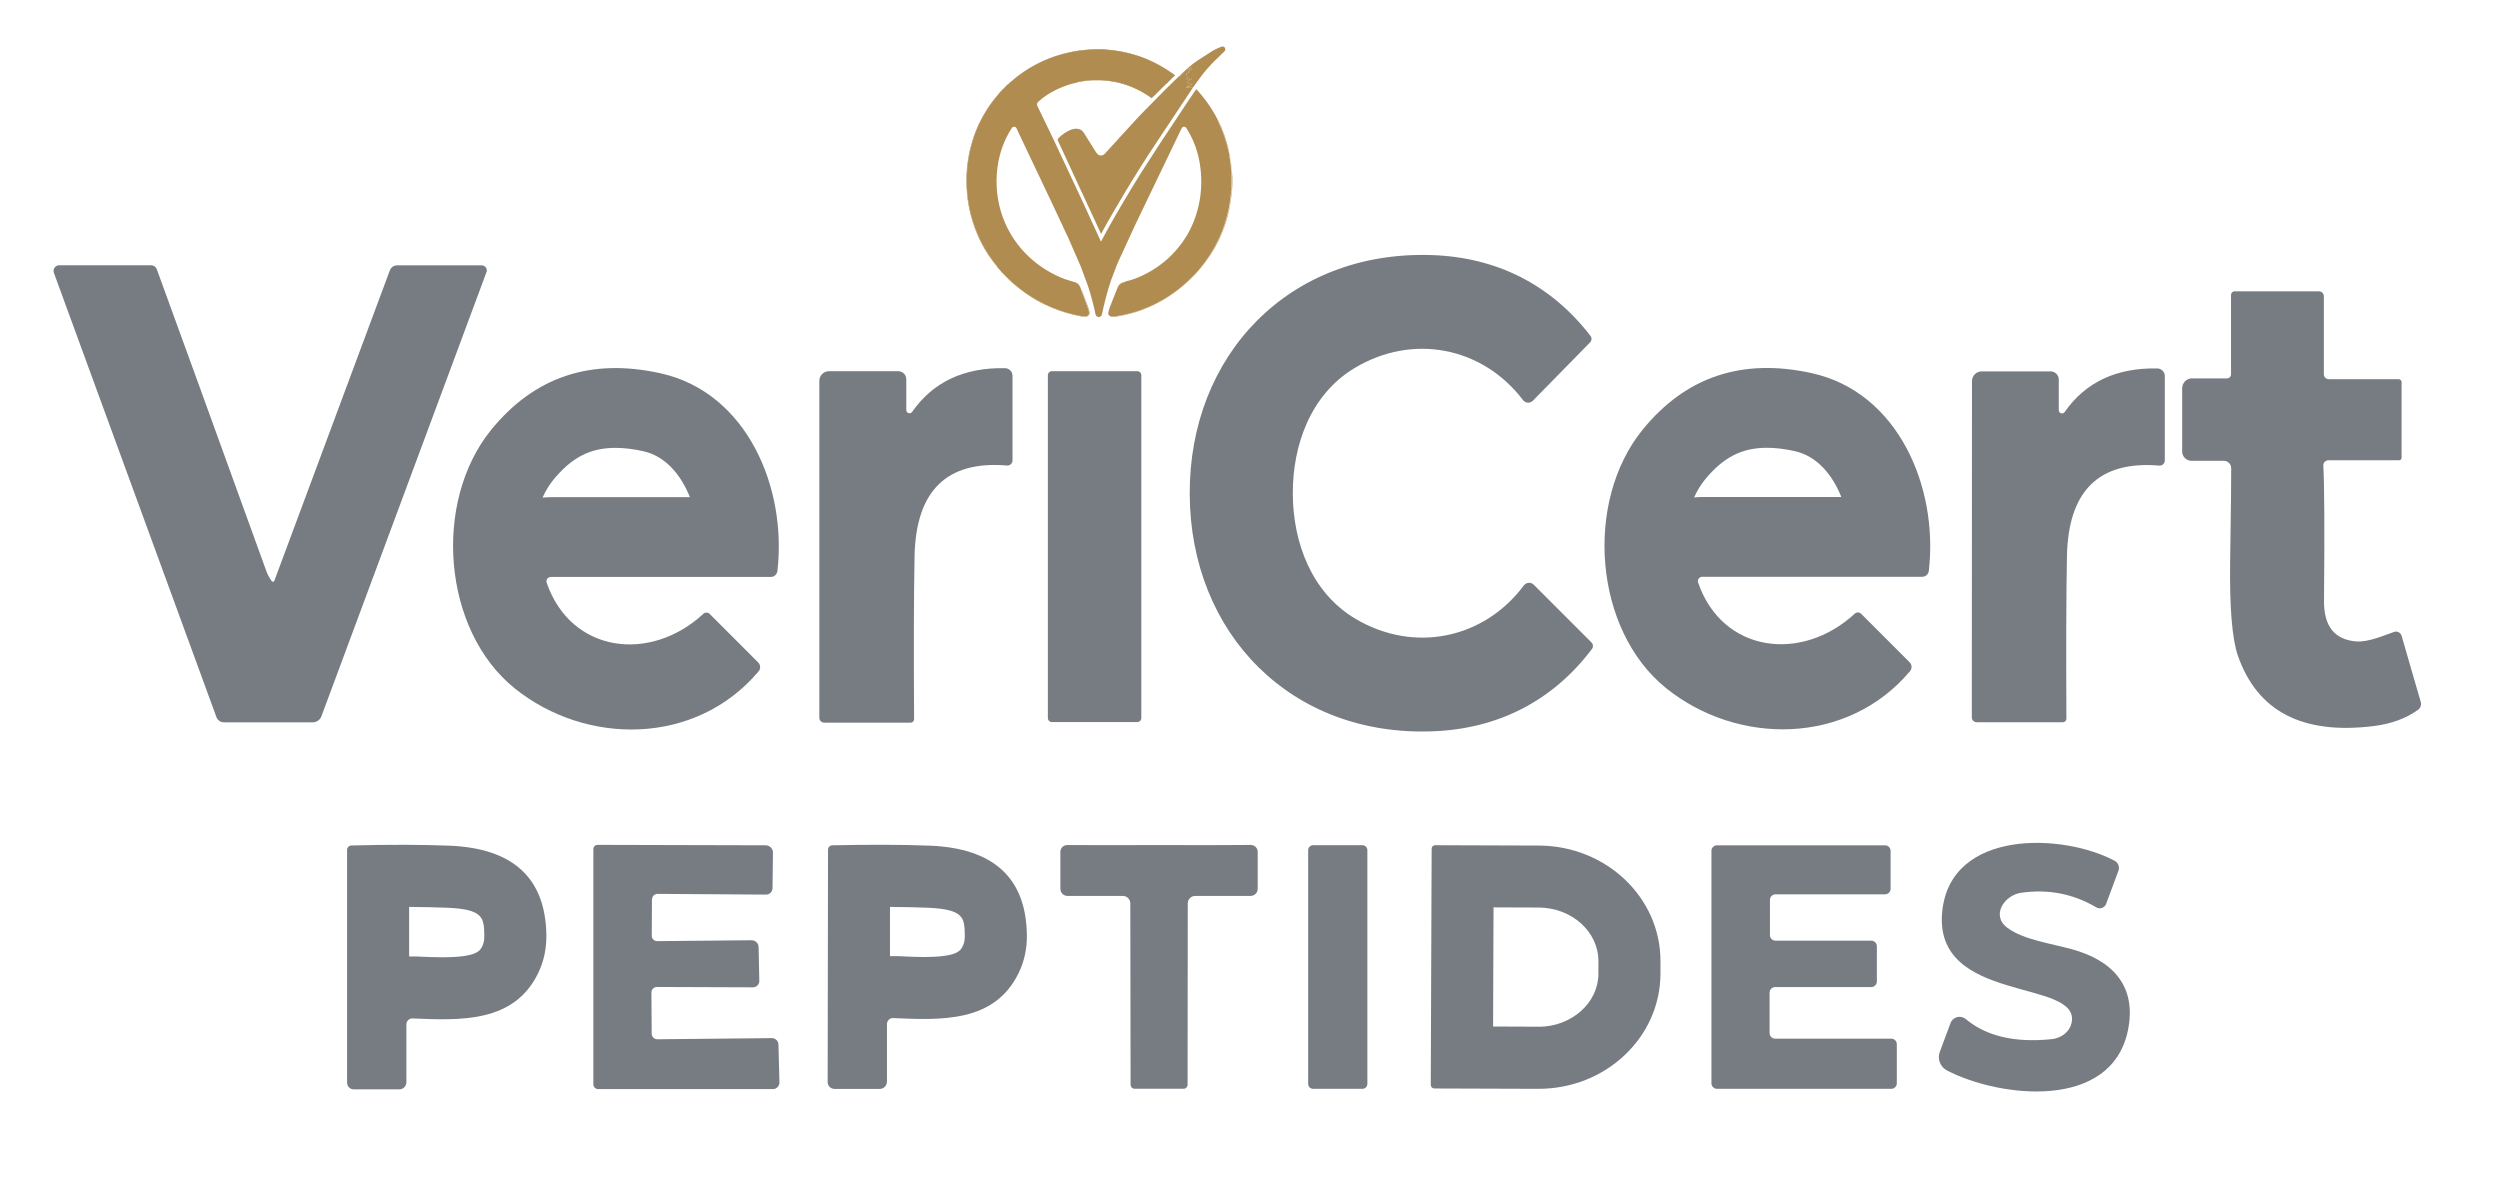
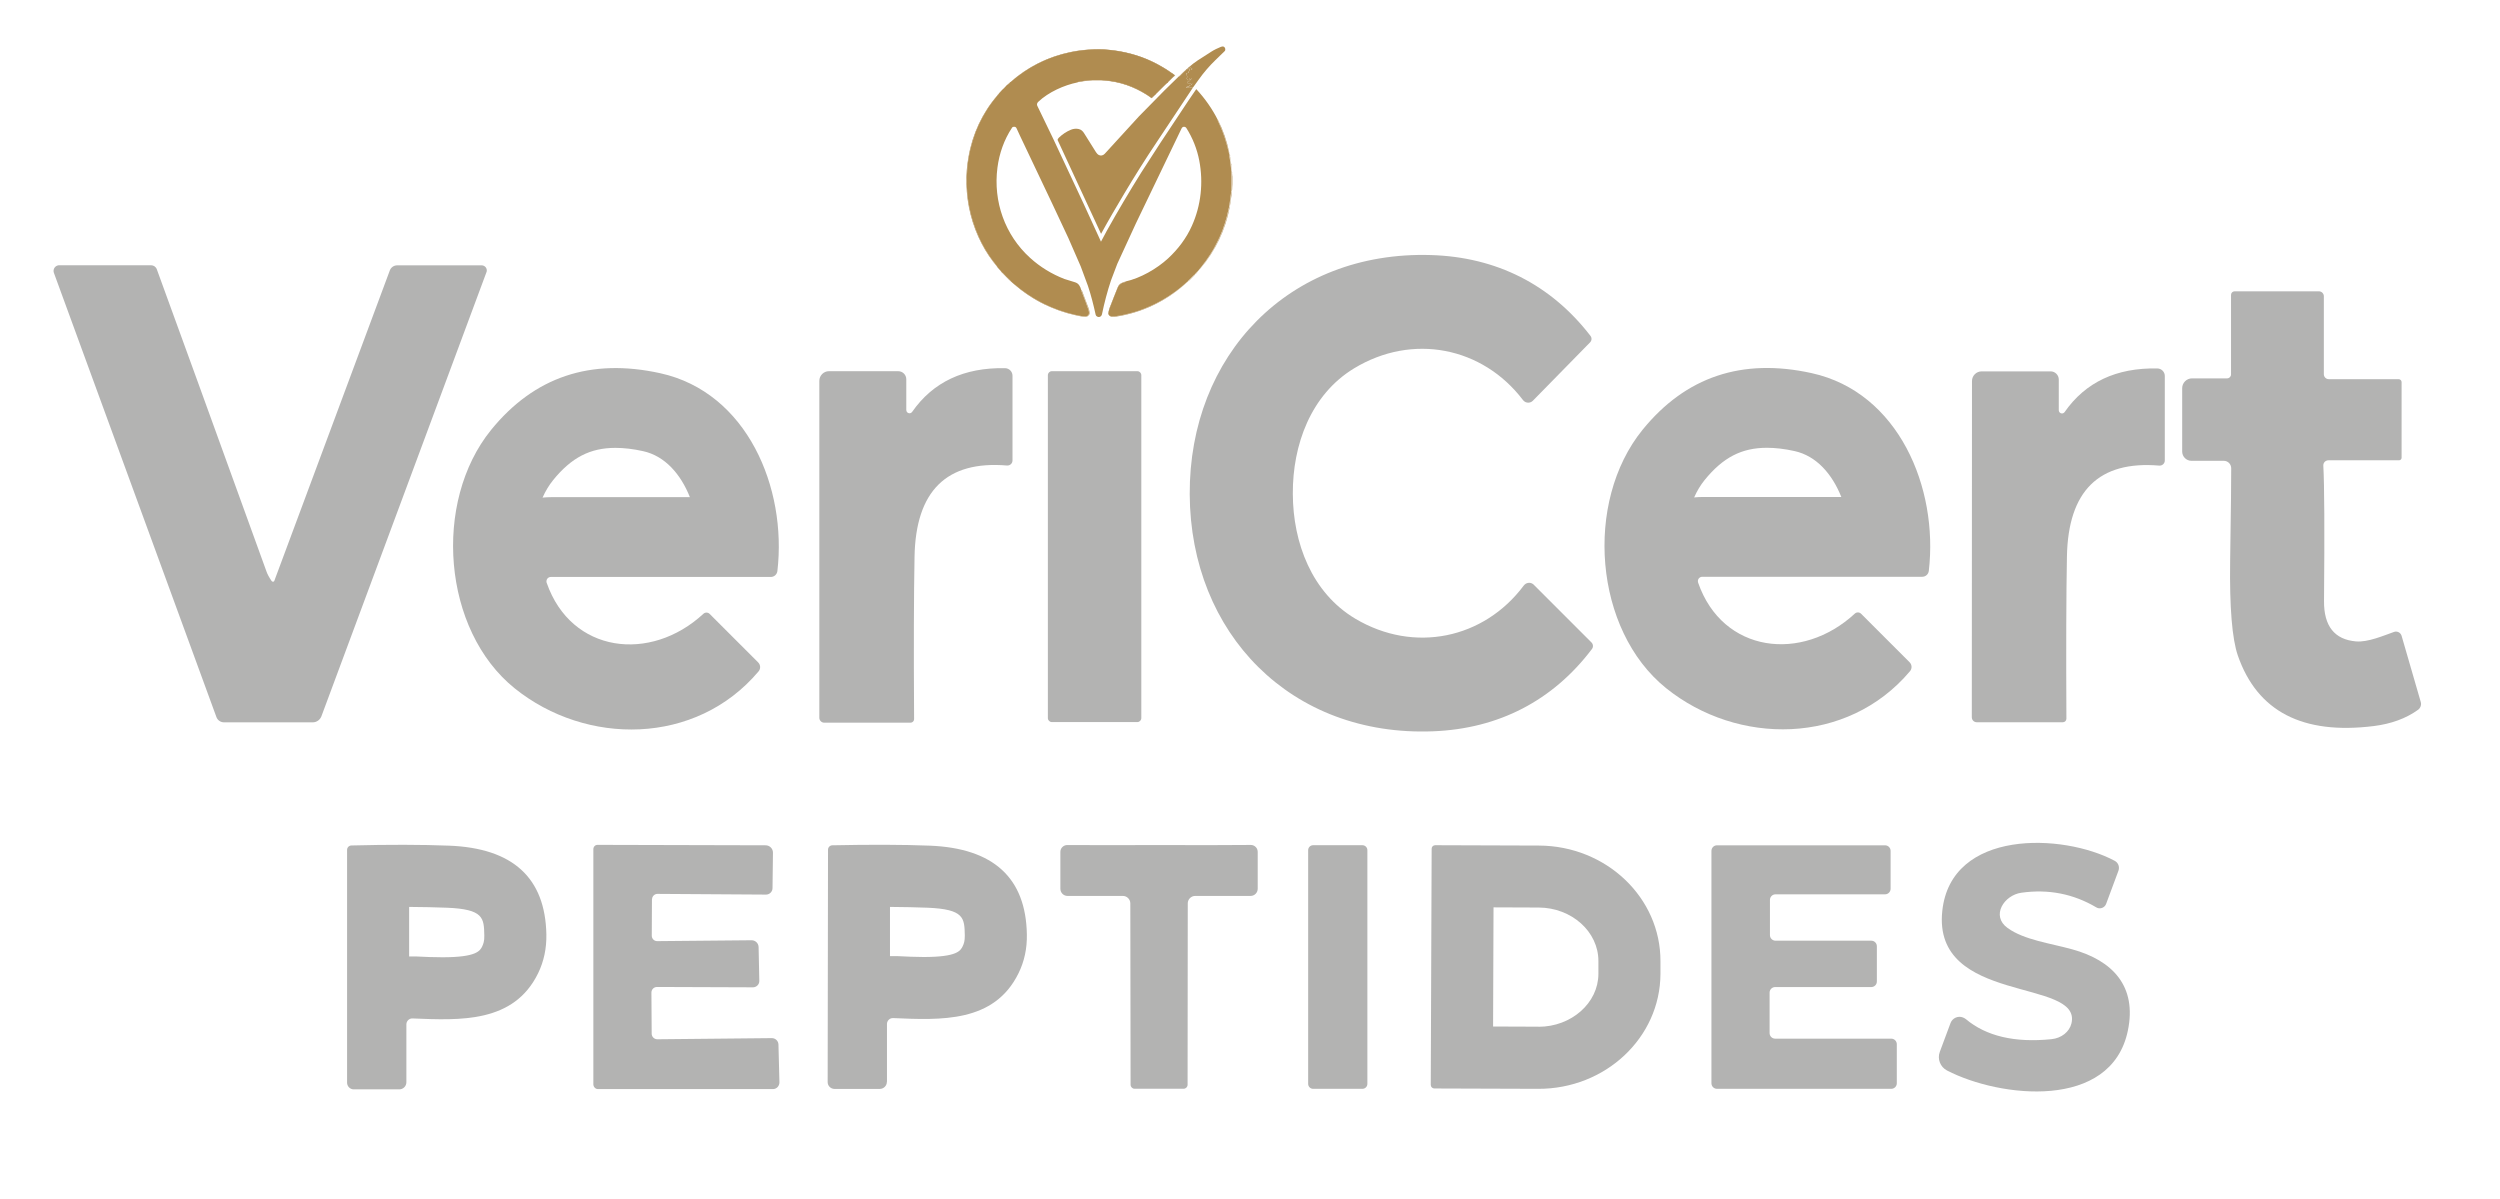
<svg xmlns="http://www.w3.org/2000/svg" id="Layer_1" version="1.1" viewBox="0 0 282 135.24">
  <defs>
    <style>
      .st0 {
-         fill: #767c82;
+         fill: #b3b3b2;
      }

      .st1 {
        fill: #b08c50;
      }
    </style>
  </defs>
  <path class="st0" d="M145.83,55.71c.02,5.51,2.13,11.15,7.05,14.08,6.63,3.94,14.51,2.27,19-3.74.25-.33.71-.41,1.04-.17.03.02.06.05.09.08l6.51,6.51c.2.2.22.52.05.74-4.39,5.81-10.51,8.99-17.9,9.28-16.05.64-27.39-11.03-27.47-26.73-.07-15.69,11.16-27.47,27.21-26.99,7.4.22,13.55,3.35,17.99,9.11.18.22.16.54-.04.74l-6.45,6.58c-.28.29-.76.3-1.05,0-.03-.03-.05-.06-.08-.09-4.55-5.97-12.44-7.56-19.04-3.56-4.89,2.97-6.94,8.64-6.91,14.15h0Z" />
  <path class="st0" d="M30.64,65.54c.06.08.17.1.25.05.03-.02.05-.05.06-.09l13.02-34.99c.13-.35.46-.58.83-.58h9.53c.32,0,.58.26.58.57,0,.07,0,.14-.04.21l-18.62,50.1c-.16.4-.54.67-.97.67h-10.01c-.39,0-.73-.24-.86-.6L6.08,30.78c-.12-.33.05-.7.38-.82.07-.03.14-.04.22-.04h10.36c.29,0,.55.18.65.46,2,5.47,6.12,16.82,12.36,34.06.11.33.31.69.59,1.1Z" />
  <path class="st0" d="M250.85,51.98h-3.65c-.58,0-1.05-.47-1.05-1.05h0v-7.14c0-.61.5-1.11,1.11-1.11h3.96c.24,0,.44-.2.44-.44h0v-8.98c0-.22.18-.4.4-.4h9.51c.31,0,.56.25.56.56v8.8c0,.3.25.55.55.55h7.88c.19,0,.34.15.34.33v8.54c0,.15-.13.28-.28.28h-7.97c-.32,0-.58.25-.58.57v.03c.12,2.15.15,7.25.08,15.29-.02,2.81,1.18,4.33,3.6,4.54,1.33.12,3.11-.65,4.3-1.07.34-.12.72.06.84.41,0,.01,0,.02.01.03l2.16,7.46c.1.33-.03.69-.31.89-1.35.97-3.01,1.58-4.99,1.83-8.03,1-13.14-1.65-15.33-7.95-.65-1.88-.94-5.42-.87-10.63.09-5.96.13-9.46.12-10.5,0-.46-.37-.84-.83-.84h0Z" />
  <path class="st0" d="M87.69,64.42c-.05.38-.36.66-.74.66h-24.81c-.28,0-.5.22-.5.5,0,.06,0,.12.03.17,2.76,7.94,11.7,9.02,17.68,3.48.2-.18.51-.17.7.02l5.47,5.47c.28.28.3.72.04,1.02-7.07,8.38-19.45,8.39-27.51,1.9-8.13-6.55-9.26-21-2.65-29.15,4.87-5.99,11.23-8.12,19.08-6.39,9.8,2.16,14.3,12.93,13.21,22.32h0ZM62.14,56.08h15.68c-1.03-2.59-2.81-4.65-5.28-5.19-1.12-.25-2.16-.37-3.12-.37-2.85,0-4.96,1.09-7.03,3.64-.46.57-.86,1.23-1.19,1.97.31-.03.62-.05.94-.05h0Z" />
  <path class="st0" d="M102.89,46.46c2.35-3.37,5.85-5.02,10.48-4.93.47.01.84.39.84.85v9.56c0,.31-.25.57-.57.57h-.05c-6.82-.57-10.3,2.86-10.43,10.3-.08,4.21-.1,10.32-.05,18.31,0,.22-.18.4-.4.4h-9.73c-.31,0-.56-.25-.56-.56v-38c0-.6.49-1.09,1.09-1.09h7.8c.51,0,.92.41.92.91v3.47c0,.2.15.36.35.37.12,0,.24-.06.31-.16h0Z" />
  <path class="st0" d="M216.83,65.06h-24.81c-.28,0-.5.22-.5.5,0,.06.01.12.03.17,2.76,7.94,11.7,9.02,17.68,3.48.2-.18.51-.17.7.02l5.47,5.47c.28.28.3.72.04,1.02-7.07,8.38-19.45,8.39-27.51,1.9-8.13-6.55-9.26-20.99-2.65-29.14,4.87-5.99,11.23-8.12,19.08-6.39,9.8,2.16,14.3,12.92,13.21,22.31-.05.38-.36.66-.74.66ZM192.02,56.06h15.68c-1.03-2.59-2.81-4.64-5.28-5.18-1.12-.25-2.16-.37-3.11-.37-2.85,0-4.96,1.09-7.03,3.64-.46.57-.86,1.23-1.18,1.96.31-.03.62-.05.93-.05h-.01Z" />
  <path class="st0" d="M232.23,46.27c0,.2.15.36.35.37.12,0,.24-.06.31-.16,2.35-3.37,5.83-5.01,10.46-4.92.47.01.84.39.84.85v9.54c0,.31-.26.57-.57.57h-.06c-6.81-.57-10.28,2.85-10.41,10.28-.08,4.21-.1,10.3-.06,18.27,0,.22-.18.4-.4.4h-9.71c-.31,0-.56-.25-.56-.56l.02-37.93c0-.6.49-1.09,1.09-1.09h7.78c.51,0,.92.42.92.92h0v3.46Z" />
  <rect class="st0" x="118.2" y="41.87" width="10.54" height="39.58" rx=".45" ry=".45" />
  <g>
    <path class="st0" d="M220.02,115.4c.21-.56.84-.85,1.4-.63.11.04.22.11.32.18,2.3,1.93,5.52,2.69,9.66,2.27,1.13-.11,2.03-.83,2.26-1.78,1.23-5.16-15.7-2.07-14.57-12.69.98-9.23,13.6-8.78,19.45-5.65.4.21.58.69.42,1.12l-1.39,3.74c-.15.4-.6.6-.99.45-.04-.02-.08-.03-.12-.06-2.59-1.53-5.4-2.08-8.45-1.65-1.95.27-3.47,2.6-1.55,3.98,1.87,1.35,4.82,1.72,7.27,2.4,4.59,1.26,7.34,4.18,6.29,9.19-1.88,9-14.43,7.57-20.4,4.48-.76-.4-1.11-1.3-.81-2.1l1.21-3.25h0Z" />
    <path class="st0" d="M45.84,122.08c0,.44-.36.8-.8.8h-5.14c-.41,0-.75-.34-.75-.76h0v-26.25c0-.27.21-.49.48-.5,4.23-.11,7.91-.1,11.02.02,7.19.28,10.85,3.61,10.98,10,.03,1.59-.28,3.05-.93,4.39-2.74,5.62-8.76,5.32-14.16,5.1-.37-.02-.68.27-.7.64v6.56h0ZM54.41,106.71c.1-.21.24-.56.22-1.18-.04-1.98-.06-2.98-4.25-3.14-1.29-.05-2.71-.08-4.23-.09v5.59h.83c.97.05,1.95.09,2.93.09,3.88,0,4.24-.73,4.5-1.26h0Z" />
    <path class="st0" d="M73.54,101.43l-.02,4.12c0,.33.26.6.59.61h.02l10.65-.1c.43,0,.78.34.79.77h0l.08,3.79c.02.4-.29.73-.69.75h-.03l-10.82-.04c-.35,0-.63.28-.63.63v.02l.03,4.62c0,.35.29.63.64.63l12.91-.13c.41,0,.74.32.75.72l.11,4.27c0,.41-.31.75-.72.76h-19.75c-.28,0-.51-.24-.52-.53v-26.53c0-.27.2-.49.47-.49l18.96.05c.46,0,.83.37.83.83h0s-.05,4-.05,4c0,.4-.33.73-.73.73h0l-12.25-.08c-.33,0-.6.27-.61.6Z" />
    <path class="st0" d="M100.04,122.03c0,.44-.36.8-.8.8h-5.14c-.41-.02-.74-.35-.74-.77l.04-26.21c0-.27.21-.49.48-.5,4.23-.09,7.9-.08,11.01.04,7.18.29,10.83,3.63,10.94,10.01.03,1.58-.28,3.04-.94,4.38-2.74,5.6-8.75,5.29-14.14,5.06-.37-.02-.68.27-.7.64v6.55h0ZM108.61,106.69c.11-.22.23-.55.22-1.16-.04-1.98-.05-2.97-4.21-3.14-1.29-.05-2.71-.08-4.23-.09v5.55h.81c1.05.05,2.04.1,2.99.1,3.81,0,4.16-.71,4.42-1.25h0Z" />
    <path class="st0" d="M130.74,95.32c3.67.02,7.12.02,10.35-.01.43,0,.78.35.78.78v4.16c0,.45-.36.81-.8.81h-6.25c-.46,0-.84.38-.84.84h0l-.02,20.46c0,.24-.19.44-.43.45-.09,0-1.02,0-2.78,0-1.76,0-2.69,0-2.78,0-.24,0-.44-.21-.44-.45l-.03-20.46c0-.46-.38-.84-.84-.84h-6.25c-.44,0-.8-.36-.8-.81h0v-4.16c0-.43.35-.77.78-.77,3.24.02,6.69.02,10.35,0h0Z" />
    <rect class="st0" x="147.56" y="95.34" width="6.68" height="27.48" rx=".56" ry=".56" />
    <path class="st0" d="M161.49,95.73c0-.22.18-.39.4-.39l11.7.04c7.6.03,13.74,5.88,13.71,13.06v1.42c-.03,7.19-6.21,12.99-13.81,12.96h0l-11.7-.04c-.22,0-.4-.18-.4-.4h0s.1-26.65.1-26.65h0ZM173.55,115.82c3.71,0,6.74-2.69,6.75-5.96v-1.45c.01-3.31-3.01-6.02-6.73-6.04l-5.1-.02-.05,13.44,5.13.02h0Z" />
    <path class="st0" d="M211.71,106.74v3.97c0,.35-.28.63-.63.63h-10.84c-.35,0-.63.28-.63.63h0v4.56c0,.35.28.63.63.63h13.09c.35,0,.63.28.63.63v4.4c0,.35-.28.63-.63.63h-19.65c-.35,0-.63-.28-.63-.63h0v-26.21c0-.35.28-.63.63-.63h18.95c.35,0,.63.28.63.63h0v4.27c0,.35-.28.63-.63.63h-12.35c-.35,0-.63.28-.63.63v3.97c0,.35.28.63.63.63h10.8c.35,0,.63.28.63.63h0Z" />
  </g>
  <g>
    <path class="st1" d="M138.74,17.58s-.03.04,0,.03l.02.1s-.02.05,0,.03l.05.29s-.03.03,0,.03l.05.35s-.04.02-.02.03l.03.02c.05.08,0,.2.03.29.04.16.02.3.04.46,0,.12.07.27.04.38-.02,0-.03.02-.02.04,0,0,0,.02.03.02-.02.07.02.18.02.27v.86l-.02.41c0,.11,0,.23-.03.32-.02,0-.03.03-.03.06.02.1.02.21,0,.32l-.18,1.25v.04h-.04l.19-1.43.03-.37.02-.53v-.97l-.02-.5-.02-.3-.07-.65-.12-.8c0-.08-.03-.15,0-.21.04.04.04.1.04.15h-.02Z" />
    <path class="st1" d="M138.92,21.57s0-.05.03-.06c0,0,.03.03.03.04,0,.02-.04.02-.05,0h0Z" />
    <path class="st1" d="M138.87,18.47l-.03-.02s0-.04.02-.03v.06h0Z" />
    <path class="st1" d="M138.98,19.66s-.03,0-.03-.02c0-.02,0-.04.02-.04v.06h0Z" />
    <path class="st1" d="M132.47,8.57l-.02.04s-.07.02-.1.06l-.49.46s-.08.08-.09.13c0,.06-.06.08-.1.11,0,0-.05,0-.07.02l-1.06,1.04s-.09.08-.1.13c0,.03-.02.04-.04.06l-.34.28c-.06.05-.11.08-.15.16l-.69-.46c-1.41-.89-2.99-1.42-4.66-1.54l-.4-.03h-.91c-.57.04-1.13.09-1.68.22v.04c-1.54.31-3.3,1.1-4.46,2.2-.11.11-.18.27-.11.43l1.81,3.75,3.42,7.31,1.96,4.28.67-1.25c1.24-2.22,2.53-4.4,3.88-6.56l2.15-3.33,3.15-4.75.9-1.32c.98,1.06,1.81,2.24,2.45,3.52-.02,0-.04,0-.04.02,0,0,.11.22.18.38.49,1.04.82,2.13,1.08,3.24.02.07.02.15.07.21h0c-.03.08,0,.15,0,.23l.12.8.07.65.02.3.02.5v.97l-.02.53-.03.37-.19,1.43s0,.03,0,.03c-.04.02-.02.07-.03.11l-.25,1.07c-.27,1.02-.62,2-1.11,2.93l-.4.77c-.53.9-1.14,1.73-1.8,2.52,0,0-.02.02-.03.02-.08.03-.2.18-.21.25l-.05.06c-.06,0-.1.05-.15.1l-.61.6s-.06.06-.05.11h-.03s-.08.05-.12.09l-.53.47c-1.39,1.15-2.95,2.03-4.64,2.64l-.57.19c-.78.23-1.55.43-2.36.52-.34.03-.65,0-.68-.3,0-.17.02-.34.08-.51l.52-1.37.35-.87.09-.21c.15-.33.43-.54.78-.59.05,0,.1-.03.09-.08,1.68-.37,3.53-1.43,4.81-2.61,1.12-1.04,2.06-2.28,2.68-3.68,1.03-2.29,1.3-4.87.83-7.33-.25-1.32-.75-2.57-1.46-3.69-.07-.11-.2-.15-.3-.14-.12.02-.19.09-.25.21l-5.14,10.69-2.1,4.56-.71,1.87c-.42,1.26-.75,2.53-1.02,3.83-.04.18-.19.3-.35.3-.14,0-.32-.09-.36-.26-.24-1.1-.51-2.17-.87-3.25l-.81-2.19-1.4-3.21-1.79-3.82-3.69-7.77-.36-.78c-.04-.1-.13-.17-.22-.18s-.23,0-.29.1c-.9,1.36-1.44,2.9-1.65,4.52-.49,3.81.84,7.59,3.69,10.17,1.13,1.03,2.45,1.83,3.87,2.38l1.16.36c.21.06.39.17.51.36.1.15.18.32.21.49.03.2.14.39.21.6l.28.72.34.96c.06.17.08.35.03.52-.08.24-.51.23-.82.17l-.86-.17c-2.49-.58-4.78-1.76-6.72-3.42-.05-.05-.08-.08-.14-.08,0,0,0-.03-.02-.04-.04-.08-.14-.15-.22-.19-.02-.02-.04-.02-.05-.06,0-.03-.04-.07-.07-.1-.28-.24-.53-.49-.77-.77-.03-.04-.08-.07-.12-.07l-.05-.05s-.02-.07-.04-.1l-.33-.37s-.05-.06-.09-.06c0,0,0-.03,0-.04-.02-.06-.06-.11-.11-.17-.87-1.09-1.6-2.28-2.14-3.58-.64-1.53-1.03-3.13-1.16-4.78l-.03-.46c-.03-.49-.03-.97,0-1.46l.03-.44c.08-1.37.38-2.7.83-4,.23-.65.5-1.25.82-1.86.48-.92,1.04-1.76,1.71-2.55.04-.04.07-.08.07-.12l.02-.03c.08-.02.14-.11.17-.19l.02-.03c.1-.06.2-.16.25-.27l.08-.08c.14-.11.28-.23.38-.38.04-.06.1-.11.16-.16.11-.04.22-.13.28-.24,0-.02.02-.05.05-.06,0,0,.04,0,.07-.02.62-.55,1.28-1.03,1.98-1.47.32-.21.64-.37.97-.55,1.77-.94,3.97-1.52,5.97-1.63l.99-.02h.66l.33.03c1.65.14,3.55.59,5.03,1.33l.4.2c.07.04.14.06.21.11l.87.5c.23.13.45.28.66.45l.27.16c.07.04.12.09.12.17v.04Z" />
    <path class="st1" d="M112.51,30.13c-.68-.81-1.29-1.69-1.78-2.65-1.09-2.08-1.66-4.37-1.72-6.72-.03-1.02.05-2.03.23-3.04.44-2.6,1.58-5.03,3.3-7,0,.05-.04.08-.07.12-.67.79-1.23,1.63-1.71,2.55-.32.61-.59,1.21-.82,1.86-.46,1.29-.75,2.63-.83,4l-.03.44c-.03.49-.03.97,0,1.46l.03.46c.13,1.64.52,3.25,1.16,4.78.54,1.29,1.27,2.49,2.14,3.58.05.06.1.11.11.17h0Z" />
    <path class="st1" d="M132.47,8.57c0-.08-.05-.13-.12-.17l-.27-.16c-.21-.17-.42-.32-.66-.45l-.87-.5c-.07-.04-.14-.07-.21-.11l-.4-.2c-1.48-.73-3.38-1.19-5.03-1.33l-.33-.02h-1.65c-2,.11-4.2.69-5.97,1.63-.34.18-.65.33-.97.55-.71.43-1.36.92-1.98,1.47-.02.02-.05.02-.07.02,1.92-1.73,4.27-2.9,6.82-3.43,3.33-.69,6.8-.22,9.81,1.37.68.36,1.31.77,1.93,1.22.03.02.06,0,.05.06,0,.02-.04.04-.07.04h0Z" />
    <path class="st1" d="M126.99,31.74s-.04.07-.09.08c-.36.05-.63.26-.78.59l-.09.21-.35.87-.52,1.37c-.06.17-.1.34-.08.51.03.3.34.34.68.3.81-.08,1.59-.28,2.36-.52l.57-.19c1.69-.61,3.25-1.49,4.64-2.64l.53-.47s.08-.07.12-.08c-2.07,1.94-4.66,3.29-7.47,3.84-.36.07-.69.13-1.05.12-.15,0-.27-.07-.34-.15-.09-.1-.13-.24-.09-.37l.13-.47.94-2.37c.15-.39.53-.54.9-.62h0Z" />
    <path class="st1" d="M121.97,32.67s.04.04.06.08l.72,1.9c.07.2.14.38.16.59.03.27-.18.49-.46.49-.39,0-.77-.09-1.17-.18-1.18-.26-2.3-.66-3.4-1.18-1.31-.63-2.51-1.45-3.59-2.39.06,0,.09.03.14.08,1.94,1.66,4.23,2.84,6.72,3.42l.86.17c.31.06.75.07.82-.17.05-.17.03-.35-.03-.52l-.34-.96-.28-.72c-.08-.2-.18-.4-.21-.6h0Z" />
    <path class="st1" d="M130.4,10.59l-.49.49-.45-.32c-1.55-.98-3.1-1.54-4.95-1.68l-.27-.02h-1.02l-.25.02c-.48.04-.94.1-1.4.19v-.04c.55-.13,1.11-.18,1.68-.22h.91l.4.02c1.67.12,3.25.65,4.66,1.54l.69.46c.03-.08.09-.11.15-.16l.34-.28h0Z" />
    <path class="st1" d="M138.66,17.2h-.04c-.26-1.11-.59-2.2-1.08-3.24-.08-.16-.18-.38-.18-.38,0,0,0-.02.04-.02.58,1.15,1,2.38,1.26,3.65h0Z" />
    <path class="st1" d="M138.72,23.33c-.47,2.56-1.61,4.95-3.3,6.94l-.3.34c.66-.79,1.27-1.62,1.8-2.52l.4-.77c.49-.93.84-1.91,1.11-2.93l.25-1.07h.04Z" />
    <path class="st1" d="M131.67,9.35l-.32.3-.81.81s-.06.06-.1.07c0-.05.05-.09.1-.13l1.06-1.04s.05-.02.07-.02h0Z" />
    <path class="st1" d="M132.45,8.6l-.13.11-.47.48s-.05.05-.08.05c0-.05.05-.09.09-.13l.49-.46s.06-.06.1-.06h0Z" />
    <path class="st1" d="M113.99,31.69c-.16-.09-.27-.25-.41-.38-.19-.19-.37-.37-.55-.56.05,0,.09.03.12.07.24.28.49.53.77.77.03.03.06.07.07.1Z" />
    <path class="st1" d="M134.02,31.76s.02-.07.05-.11l.61-.6s.09-.09.15-.1c0,0-.81.81-.81.81Z" />
    <path class="st1" d="M113.88,9.35c-.06.1-.17.19-.28.24l.18-.17s.06-.06.1-.06h0Z" />
    <path class="st1" d="M112.99,30.7l-.47-.53s.06.03.09.06l.33.37s.04.06.04.1h.01Z" />
    <path class="st1" d="M135.09,30.64c-.05.1-.14.17-.21.25,0-.08.13-.22.21-.25Z" />
    <path class="st1" d="M114.27,31.93c-.09-.03-.16-.12-.22-.19.09.04.18.1.22.19Z" />
    <path class="st1" d="M113.07,10.13c.12-.13.25-.26.38-.38-.1.15-.24.26-.38.38Z" />
    <path class="st1" d="M112.74,10.48c.07-.1.17-.18.25-.27-.04.11-.15.21-.25.27Z" />
    <path class="st1" d="M138.72,23.33h-.04s0-.09.03-.11v.11h0Z" />
    <path class="st1" d="M138.69,17.42c-.05-.06-.05-.14-.07-.21h.04c0,.07,0,.15.03.21h0Z" />
    <path class="st1" d="M112.55,10.69l.17-.19c-.02.08-.09.16-.17.19Z" />
    <path class="st1" d="M138.82,18.07s-.03-.03,0-.03v.03Z" />
    <path class="st1" d="M138.77,17.75s-.05-.03,0-.03v.03Z" />
    <path class="st1" d="M138.74,17.61s-.04-.03,0-.03v.03Z" />
    <path class="st1" d="M134.55,9.9c-.04-.21-.15.07-.49,0h-.24c0-.1.11-.15.22-.14.1,0,.16-.05.19-.15.11,0,.19-.04.24-.14,0-.04,0-.07,0-.09-.09-.07-.13.13-.39.05h-.08v-.08c-.03-.07-.03-.12.02-.17.04-.04.1-.06.18-.02.04-.05.04-.14.08-.16.06-.03.1-.06.1-.1,0-.09-.05-.11-.13-.1-.04,0-.09,0-.1.05,0,.03,0,.05.06.1-.08,0-.11.08-.15.1-.09.03-.14-.09-.17-.13-.05-.07.03-.17.03-.23,0-.08-.04-.16-.04-.24,0-.05-.08-.13-.02-.2.05,0,.17,0,.2-.07l.15-.36c.03-.07,0-.16.08-.26-.27-.03-.23.39-.33.34-.08-.04-.1,0-.15.02-.12.05-.16.12-.24.2l-.34.37s-.14.06-.15.14c-.03,0-.05-.02-.07-.03.54-.57,1.46-1.38,2.11-1.8l1.48-.95c.36-.23.73-.41,1.13-.57.11-.04.23-.06.34,0,.15.1.21.37.06.5l-1.03,1c-.7.68-1.32,1.4-1.88,2.19l-.67.93h.01ZM134.3,7.46h0v.03h.02v-.03ZM133.9,7.81c.1,0,.09-.06.11-.11-.06.02-.11.04-.11.11ZM134.34,7.86c.07.07.12,0,.13-.04s0-.07,0-.09c-.09,0-.16.09-.12.13h-.01Z" />
    <path class="st1" d="M134.34,7.86s.03-.12.12-.13c0,.03.02.06,0,.09s-.05.1-.13.04h.01Z" />
    <rect class="st1" x="134.3" y="7.47" width=".02" height=".02" transform="translate(34.05 97.16) rotate(-45)" />
    <path class="st1" d="M133.9,7.81c0-.06.06-.09.11-.11-.02.04-.02.11-.11.11Z" />
    <path class="st1" d="M134.55,9.9l-2.41,3.63-1.7,2.56c-1.26,1.88-2.46,3.8-3.62,5.74-.9,1.51-1.78,3.01-2.62,4.55l-4.89-10.56c-.05-.11.08-.22.13-.29.4-.38.85-.69,1.37-.9.28-.11.57-.14.85-.08.3.06.49.25.64.5l1.33,2.12c.09.14.19.25.33.32.21.11.47.05.65-.14l3.86-4.22,2.85-2.9,1.68-1.64s.04.03.07.03c0-.08.11-.1.15-.14l.34-.37c.08-.08.13-.15.24-.2.05-.02.07-.07.15-.02.1.05.05-.37.33-.34-.07.1-.05.19-.08.26l-.15.36c-.03.07-.15.08-.2.07-.06.08.03.15.02.2,0,.08.03.16.04.24,0,.06-.08.16-.03.23.03.05.08.16.17.13.04,0,.07-.11.15-.1-.05-.04-.06-.07-.06-.1,0-.05.06-.05.1-.05.08,0,.14,0,.13.1,0,.04-.04.07-.1.1-.04.03-.04.12-.08.16-.08-.03-.14-.02-.18.02-.05.05-.05.1-.02.17,0,.02-.02.07,0,.07h.08c.26.09.3-.12.39-.04.02.02.03.05,0,.09-.04.1-.13.14-.24.14-.03.09-.09.14-.19.15-.1,0-.21.04-.22.16h.24c.35.05.46-.23.49-.02h0Z" />
  </g>
</svg>
